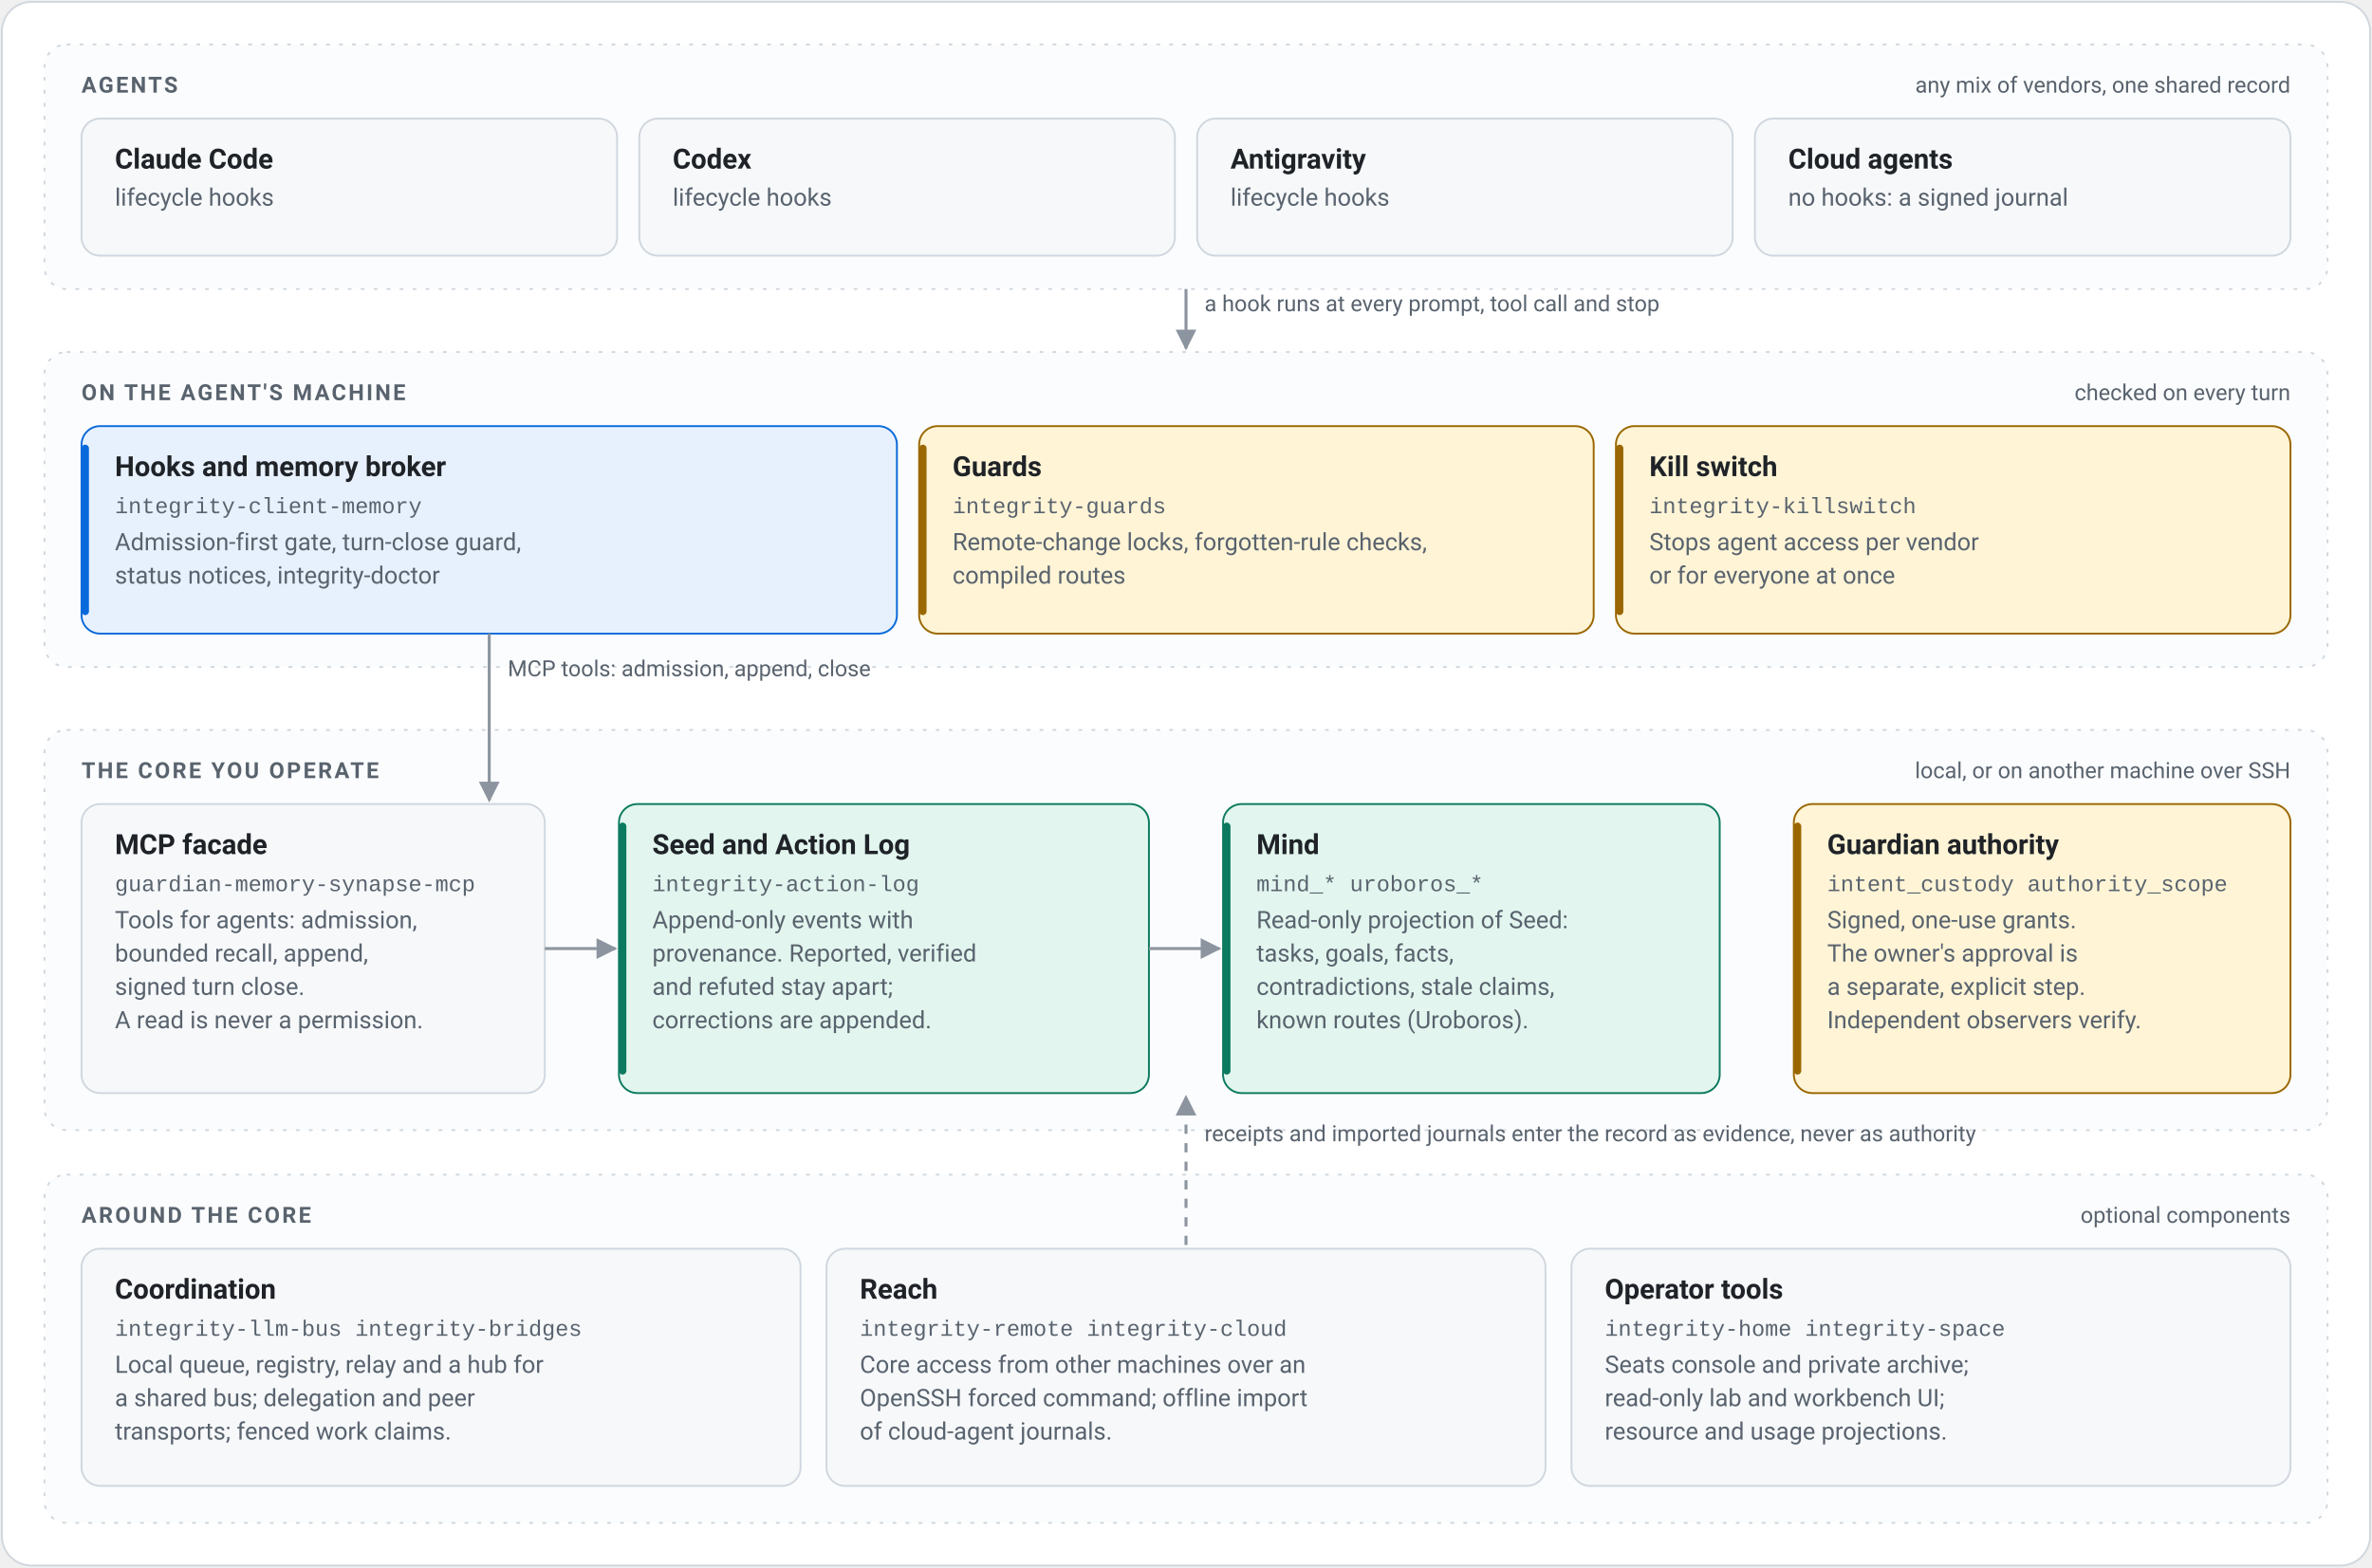
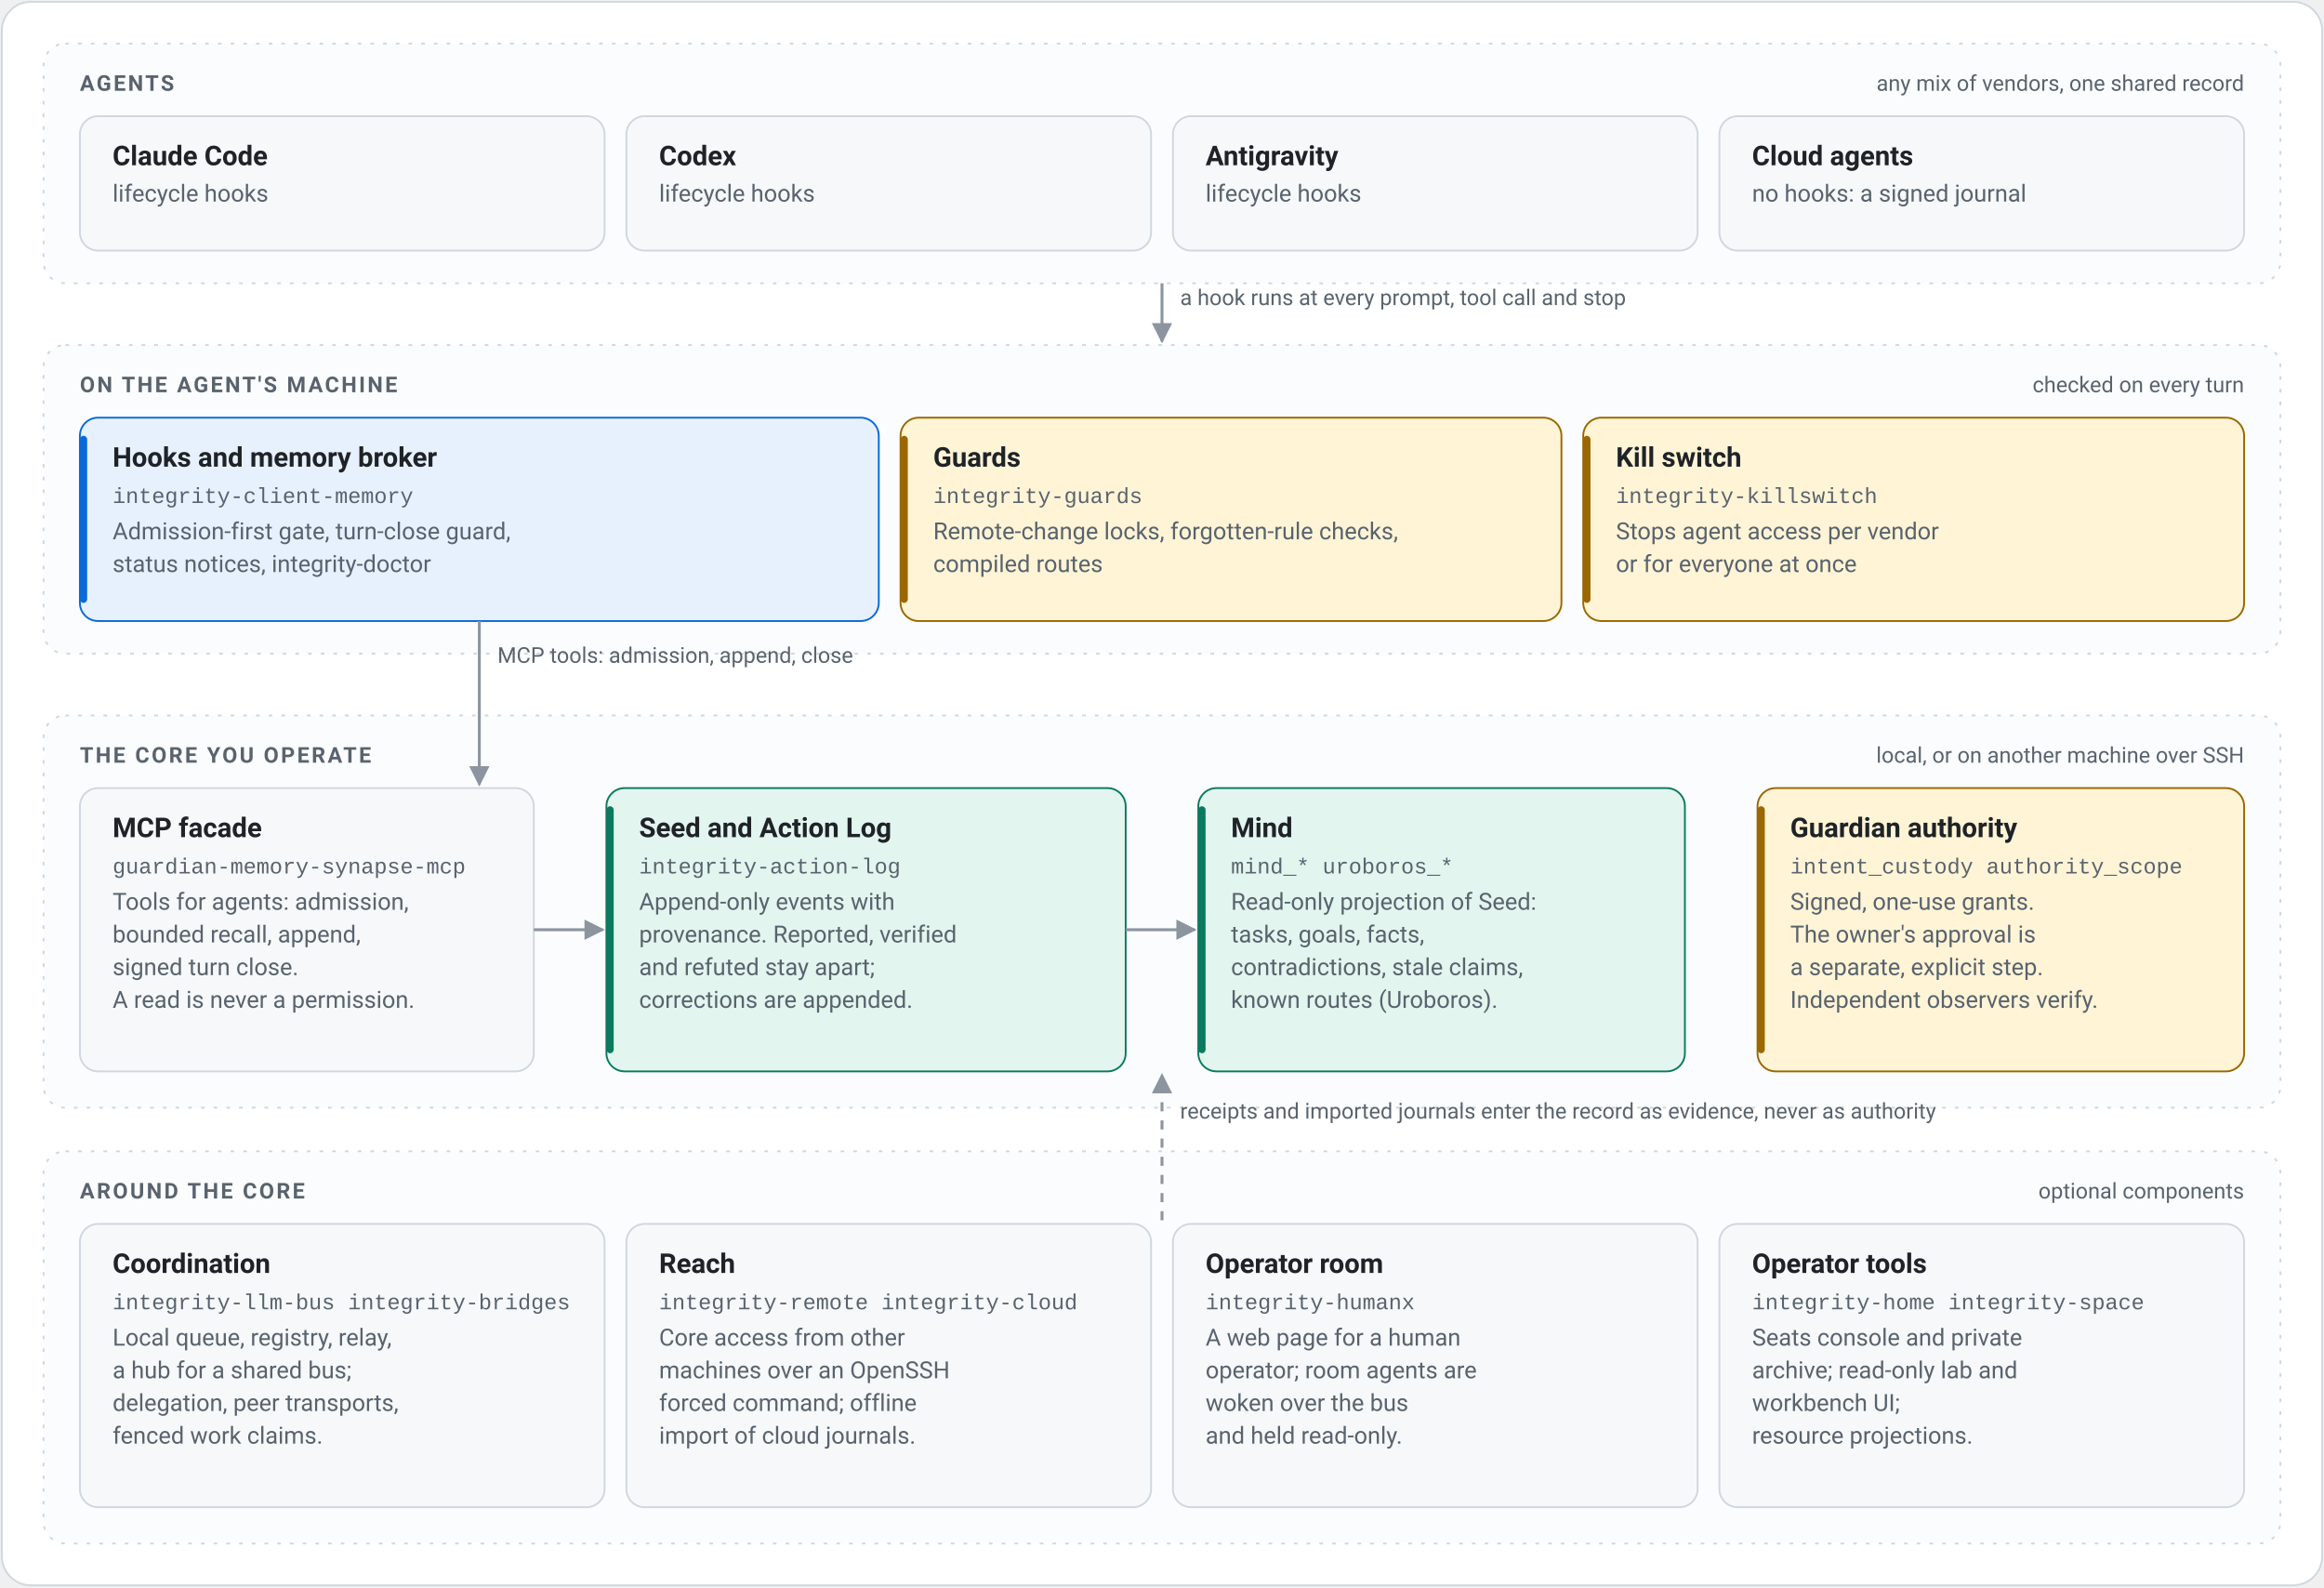
- <svg xmlns="http://www.w3.org/2000/svg" viewBox="0 0 1280 846" width="1280" height="846" role="img" aria-labelledby="t d" font-family="ui-sans-serif, system-ui, -apple-system, 'Segoe UI', Roboto, Helvetica, Arial, sans-serif">
+ <svg xmlns="http://www.w3.org/2000/svg" viewBox="0 0 1280 874" width="1280" height="874" role="img" aria-labelledby="t d" font-family="ui-sans-serif, system-ui, -apple-system, 'Segoe UI', Roboto, Helvetica, Arial, sans-serif">
  <defs>
    <marker id="arrow" viewBox="0 0 10 10" refX="9" refY="5" markerWidth="7" markerHeight="7" orient="auto-start-reverse">
      <path d="M0 0L10 5L0 10z" fill="#8C959F" />
    </marker>
    <linearGradient id="hero" x1="0" y1="0" x2="1" y2="1">
      <stop offset="0" stop-color="#F6F8FA" />
      <stop offset="1" stop-color="#E2F5EE" />
    </linearGradient>
  </defs>
-   <rect x="1" y="1" width="1278" height="844" rx="16" fill="#FFFFFF" stroke="#D0D7DE" />
+   <rect x="1" y="1" width="1278" height="872" rx="16" fill="#FFFFFF" stroke="#D0D7DE" />
  <rect x="24" y="24" width="1232" height="132" rx="12" fill="#FBFCFD" stroke="#D0D7DE" stroke-dasharray="2 5" />
  <text x="44" y="50" font-size="12" font-weight="700" text-anchor="start" fill="#59636E" letter-spacing="1.2">AGENTS</text>
  <text x="1236" y="50" font-size="12" font-weight="400" text-anchor="end" fill="#59636E">any mix of vendors, one shared record</text>
  <rect x="44" y="64" width="289" height="74" rx="10" fill="#F6F8FA" stroke="#D0D7DE" />
  <text x="62" y="91" font-size="15" font-weight="600" text-anchor="start" fill="#1F2328">Claude Code</text>
  <text x="62" y="111" font-size="13" font-weight="400" text-anchor="start" fill="#59636E">lifecycle hooks</text>
  <rect x="345" y="64" width="289" height="74" rx="10" fill="#F6F8FA" stroke="#D0D7DE" />
  <text x="363" y="91" font-size="15" font-weight="600" text-anchor="start" fill="#1F2328">Codex</text>
  <text x="363" y="111" font-size="13" font-weight="400" text-anchor="start" fill="#59636E">lifecycle hooks</text>
  <rect x="646" y="64" width="289" height="74" rx="10" fill="#F6F8FA" stroke="#D0D7DE" />
  <text x="664" y="91" font-size="15" font-weight="600" text-anchor="start" fill="#1F2328">Antigravity</text>
  <text x="664" y="111" font-size="13" font-weight="400" text-anchor="start" fill="#59636E">lifecycle hooks</text>
  <rect x="947" y="64" width="289" height="74" rx="10" fill="#F6F8FA" stroke="#D0D7DE" />
  <text x="965" y="91" font-size="15" font-weight="600" text-anchor="start" fill="#1F2328">Cloud agents</text>
  <text x="965" y="111" font-size="13" font-weight="400" text-anchor="start" fill="#59636E">no hooks: a signed journal</text>
  <rect x="24" y="190" width="1232" height="170" rx="12" fill="#FBFCFD" stroke="#D0D7DE" stroke-dasharray="2 5" />
  <text x="44" y="216" font-size="12" font-weight="700" text-anchor="start" fill="#59636E" letter-spacing="1.2">ON THE AGENT'S MACHINE</text>
  <text x="1236" y="216" font-size="12" font-weight="400" text-anchor="end" fill="#59636E">checked on every turn</text>
  <rect x="44" y="230" width="440" height="112" rx="10" fill="#E7F1FD" stroke="#0969DA" />
  <rect x="44" y="240" width="4" height="92" rx="2" fill="#0969DA" />
  <text x="62" y="257" font-size="15" font-weight="600" text-anchor="start" fill="#1F2328">Hooks and memory broker</text>
  <text x="62" y="277" font-size="12" font-weight="400" text-anchor="start" fill="#59636E" font-family="ui-monospace, SFMono-Regular, Menlo, Consolas, 'Liberation Mono', monospace">integrity-client-memory</text>
  <text x="62" y="297" font-size="13" font-weight="400" text-anchor="start" fill="#59636E">Admission-first gate, turn-close guard,</text>
  <text x="62" y="315" font-size="13" font-weight="400" text-anchor="start" fill="#59636E">status notices, integrity-doctor</text>
  <rect x="496" y="230" width="364" height="112" rx="10" fill="#FFF4D6" stroke="#9A6700" />
  <rect x="496" y="240" width="4" height="92" rx="2" fill="#9A6700" />
  <text x="514" y="257" font-size="15" font-weight="600" text-anchor="start" fill="#1F2328">Guards</text>
  <text x="514" y="277" font-size="12" font-weight="400" text-anchor="start" fill="#59636E" font-family="ui-monospace, SFMono-Regular, Menlo, Consolas, 'Liberation Mono', monospace">integrity-guards</text>
  <text x="514" y="297" font-size="13" font-weight="400" text-anchor="start" fill="#59636E">Remote-change locks, forgotten-rule checks,</text>
  <text x="514" y="315" font-size="13" font-weight="400" text-anchor="start" fill="#59636E">compiled routes</text>
  <rect x="872" y="230" width="364" height="112" rx="10" fill="#FFF4D6" stroke="#9A6700" />
  <rect x="872" y="240" width="4" height="92" rx="2" fill="#9A6700" />
  <text x="890" y="257" font-size="15" font-weight="600" text-anchor="start" fill="#1F2328">Kill switch</text>
  <text x="890" y="277" font-size="12" font-weight="400" text-anchor="start" fill="#59636E" font-family="ui-monospace, SFMono-Regular, Menlo, Consolas, 'Liberation Mono', monospace">integrity-killswitch</text>
  <text x="890" y="297" font-size="13" font-weight="400" text-anchor="start" fill="#59636E">Stops agent access per vendor</text>
  <text x="890" y="315" font-size="13" font-weight="400" text-anchor="start" fill="#59636E">or for everyone at once</text>
  <rect x="24" y="394" width="1232" height="216" rx="12" fill="#FBFCFD" stroke="#D0D7DE" stroke-dasharray="2 5" />
  <text x="44" y="420" font-size="12" font-weight="700" text-anchor="start" fill="#59636E" letter-spacing="1.2">THE CORE YOU OPERATE</text>
  <text x="1236" y="420" font-size="12" font-weight="400" text-anchor="end" fill="#59636E">local, or on another machine over SSH</text>
  <rect x="44" y="434" width="250" height="156" rx="10" fill="#F6F8FA" stroke="#D0D7DE" />
  <text x="62" y="461" font-size="15" font-weight="600" text-anchor="start" fill="#1F2328">MCP facade</text>
  <text x="62" y="481" font-size="12" font-weight="400" text-anchor="start" fill="#59636E" font-family="ui-monospace, SFMono-Regular, Menlo, Consolas, 'Liberation Mono', monospace">guardian-memory-synapse-mcp</text>
  <text x="62" y="501" font-size="13" font-weight="400" text-anchor="start" fill="#59636E">Tools for agents: admission,</text>
  <text x="62" y="519" font-size="13" font-weight="400" text-anchor="start" fill="#59636E">bounded recall, append,</text>
  <text x="62" y="537" font-size="13" font-weight="400" text-anchor="start" fill="#59636E">signed turn close.</text>
  <text x="62" y="555" font-size="13" font-weight="400" text-anchor="start" fill="#59636E">A read is never a permission.</text>
  <rect x="334" y="434" width="286" height="156" rx="10" fill="#E2F5EE" stroke="#0B7A5E" />
  <rect x="334" y="444" width="4" height="136" rx="2" fill="#0B7A5E" />
  <text x="352" y="461" font-size="15" font-weight="600" text-anchor="start" fill="#1F2328">Seed and Action Log</text>
  <text x="352" y="481" font-size="12" font-weight="400" text-anchor="start" fill="#59636E" font-family="ui-monospace, SFMono-Regular, Menlo, Consolas, 'Liberation Mono', monospace">integrity-action-log</text>
  <text x="352" y="501" font-size="13" font-weight="400" text-anchor="start" fill="#59636E">Append-only events with</text>
  <text x="352" y="519" font-size="13" font-weight="400" text-anchor="start" fill="#59636E">provenance. Reported, verified</text>
  <text x="352" y="537" font-size="13" font-weight="400" text-anchor="start" fill="#59636E">and refuted stay apart;</text>
  <text x="352" y="555" font-size="13" font-weight="400" text-anchor="start" fill="#59636E">corrections are appended.</text>
  <rect x="660" y="434" width="268" height="156" rx="10" fill="#E2F5EE" stroke="#0B7A5E" />
  <rect x="660" y="444" width="4" height="136" rx="2" fill="#0B7A5E" />
  <text x="678" y="461" font-size="15" font-weight="600" text-anchor="start" fill="#1F2328">Mind</text>
  <text x="678" y="481" font-size="12" font-weight="400" text-anchor="start" fill="#59636E" font-family="ui-monospace, SFMono-Regular, Menlo, Consolas, 'Liberation Mono', monospace">mind_*  uroboros_*</text>
  <text x="678" y="501" font-size="13" font-weight="400" text-anchor="start" fill="#59636E">Read-only projection of Seed:</text>
  <text x="678" y="519" font-size="13" font-weight="400" text-anchor="start" fill="#59636E">tasks, goals, facts,</text>
  <text x="678" y="537" font-size="13" font-weight="400" text-anchor="start" fill="#59636E">contradictions, stale claims,</text>
  <text x="678" y="555" font-size="13" font-weight="400" text-anchor="start" fill="#59636E">known routes (Uroboros).</text>
  <rect x="968" y="434" width="268" height="156" rx="10" fill="#FFF4D6" stroke="#9A6700" />
  <rect x="968" y="444" width="4" height="136" rx="2" fill="#9A6700" />
  <text x="986" y="461" font-size="15" font-weight="600" text-anchor="start" fill="#1F2328">Guardian authority</text>
  <text x="986" y="481" font-size="12" font-weight="400" text-anchor="start" fill="#59636E" font-family="ui-monospace, SFMono-Regular, Menlo, Consolas, 'Liberation Mono', monospace">intent_custody  authority_scope</text>
  <text x="986" y="501" font-size="13" font-weight="400" text-anchor="start" fill="#59636E">Signed, one-use grants.</text>
  <text x="986" y="519" font-size="13" font-weight="400" text-anchor="start" fill="#59636E">The owner's approval is</text>
  <text x="986" y="537" font-size="13" font-weight="400" text-anchor="start" fill="#59636E">a separate, explicit step.</text>
  <text x="986" y="555" font-size="13" font-weight="400" text-anchor="start" fill="#59636E">Independent observers verify.</text>
  <path d="M294 512L332 512" stroke="#8C959F" stroke-width="1.6" fill="none" marker-end="url(#arrow)" />
  <path d="M620 512L658 512" stroke="#8C959F" stroke-width="1.6" fill="none" marker-end="url(#arrow)" />
-   <rect x="24" y="634" width="1232" height="188" rx="12" fill="#FBFCFD" stroke="#D0D7DE" stroke-dasharray="2 5" />
+   <rect x="24" y="634" width="1232" height="216" rx="12" fill="#FBFCFD" stroke="#D0D7DE" stroke-dasharray="2 5" />
  <text x="44" y="660" font-size="12" font-weight="700" text-anchor="start" fill="#59636E" letter-spacing="1.2">AROUND THE CORE</text>
  <text x="1236" y="660" font-size="12" font-weight="400" text-anchor="end" fill="#59636E">optional components</text>
-   <rect x="44" y="674" width="388" height="128" rx="10" fill="#F6F8FA" stroke="#D0D7DE" />
+   <rect x="44" y="674" width="289" height="156" rx="10" fill="#F6F8FA" stroke="#D0D7DE" />
  <text x="62" y="701" font-size="15" font-weight="600" text-anchor="start" fill="#1F2328">Coordination</text>
  <text x="62" y="721" font-size="12" font-weight="400" text-anchor="start" fill="#59636E" font-family="ui-monospace, SFMono-Regular, Menlo, Consolas, 'Liberation Mono', monospace">integrity-llm-bus  integrity-bridges</text>
-   <text x="62" y="741" font-size="13" font-weight="400" text-anchor="start" fill="#59636E">Local queue, registry, relay and a hub for</text>
-   <text x="62" y="759" font-size="13" font-weight="400" text-anchor="start" fill="#59636E">a shared bus; delegation and peer</text>
-   <text x="62" y="777" font-size="13" font-weight="400" text-anchor="start" fill="#59636E">transports; fenced work claims.</text>
-   <rect x="446" y="674" width="388" height="128" rx="10" fill="#F6F8FA" stroke="#D0D7DE" />
-   <text x="464" y="701" font-size="15" font-weight="600" text-anchor="start" fill="#1F2328">Reach</text>
-   <text x="464" y="721" font-size="12" font-weight="400" text-anchor="start" fill="#59636E" font-family="ui-monospace, SFMono-Regular, Menlo, Consolas, 'Liberation Mono', monospace">integrity-remote  integrity-cloud</text>
-   <text x="464" y="741" font-size="13" font-weight="400" text-anchor="start" fill="#59636E">Core access from other machines over an</text>
-   <text x="464" y="759" font-size="13" font-weight="400" text-anchor="start" fill="#59636E">OpenSSH forced command; offline import</text>
-   <text x="464" y="777" font-size="13" font-weight="400" text-anchor="start" fill="#59636E">of cloud-agent journals.</text>
-   <rect x="848" y="674" width="388" height="128" rx="10" fill="#F6F8FA" stroke="#D0D7DE" />
-   <text x="866" y="701" font-size="15" font-weight="600" text-anchor="start" fill="#1F2328">Operator tools</text>
-   <text x="866" y="721" font-size="12" font-weight="400" text-anchor="start" fill="#59636E" font-family="ui-monospace, SFMono-Regular, Menlo, Consolas, 'Liberation Mono', monospace">integrity-home  integrity-space</text>
-   <text x="866" y="741" font-size="13" font-weight="400" text-anchor="start" fill="#59636E">Seats console and private archive;</text>
-   <text x="866" y="759" font-size="13" font-weight="400" text-anchor="start" fill="#59636E">read-only lab and workbench UI;</text>
-   <text x="866" y="777" font-size="13" font-weight="400" text-anchor="start" fill="#59636E">resource and usage projections.</text>
+   <text x="62" y="741" font-size="13" font-weight="400" text-anchor="start" fill="#59636E">Local queue, registry, relay,</text>
+   <text x="62" y="759" font-size="13" font-weight="400" text-anchor="start" fill="#59636E">a hub for a shared bus;</text>
+   <text x="62" y="777" font-size="13" font-weight="400" text-anchor="start" fill="#59636E">delegation, peer transports,</text>
+   <text x="62" y="795" font-size="13" font-weight="400" text-anchor="start" fill="#59636E">fenced work claims.</text>
+   <rect x="345" y="674" width="289" height="156" rx="10" fill="#F6F8FA" stroke="#D0D7DE" />
+   <text x="363" y="701" font-size="15" font-weight="600" text-anchor="start" fill="#1F2328">Reach</text>
+   <text x="363" y="721" font-size="12" font-weight="400" text-anchor="start" fill="#59636E" font-family="ui-monospace, SFMono-Regular, Menlo, Consolas, 'Liberation Mono', monospace">integrity-remote  integrity-cloud</text>
+   <text x="363" y="741" font-size="13" font-weight="400" text-anchor="start" fill="#59636E">Core access from other</text>
+   <text x="363" y="759" font-size="13" font-weight="400" text-anchor="start" fill="#59636E">machines over an OpenSSH</text>
+   <text x="363" y="777" font-size="13" font-weight="400" text-anchor="start" fill="#59636E">forced command; offline</text>
+   <text x="363" y="795" font-size="13" font-weight="400" text-anchor="start" fill="#59636E">import of cloud journals.</text>
+   <rect x="646" y="674" width="289" height="156" rx="10" fill="#F6F8FA" stroke="#D0D7DE" />
+   <text x="664" y="701" font-size="15" font-weight="600" text-anchor="start" fill="#1F2328">Operator room</text>
+   <text x="664" y="721" font-size="12" font-weight="400" text-anchor="start" fill="#59636E" font-family="ui-monospace, SFMono-Regular, Menlo, Consolas, 'Liberation Mono', monospace">integrity-humanx</text>
+   <text x="664" y="741" font-size="13" font-weight="400" text-anchor="start" fill="#59636E">A web page for a human</text>
+   <text x="664" y="759" font-size="13" font-weight="400" text-anchor="start" fill="#59636E">operator; room agents are</text>
+   <text x="664" y="777" font-size="13" font-weight="400" text-anchor="start" fill="#59636E">woken over the bus</text>
+   <text x="664" y="795" font-size="13" font-weight="400" text-anchor="start" fill="#59636E">and held read-only.</text>
+   <rect x="947" y="674" width="289" height="156" rx="10" fill="#F6F8FA" stroke="#D0D7DE" />
+   <text x="965" y="701" font-size="15" font-weight="600" text-anchor="start" fill="#1F2328">Operator tools</text>
+   <text x="965" y="721" font-size="12" font-weight="400" text-anchor="start" fill="#59636E" font-family="ui-monospace, SFMono-Regular, Menlo, Consolas, 'Liberation Mono', monospace">integrity-home  integrity-space</text>
+   <text x="965" y="741" font-size="13" font-weight="400" text-anchor="start" fill="#59636E">Seats console and private</text>
+   <text x="965" y="759" font-size="13" font-weight="400" text-anchor="start" fill="#59636E">archive; read-only lab and</text>
+   <text x="965" y="777" font-size="13" font-weight="400" text-anchor="start" fill="#59636E">workbench UI;</text>
+   <text x="965" y="795" font-size="13" font-weight="400" text-anchor="start" fill="#59636E">resource projections.</text>
  <path d="M640 156L640 188" stroke="#8C959F" stroke-width="1.6" fill="none" marker-end="url(#arrow)" />
  <text x="650.0" y="168.0" font-size="12" font-weight="400" text-anchor="start" fill="#59636E">a hook runs at every prompt, tool call and stop</text>
  <path d="M264 342L264 432" stroke="#8C959F" stroke-width="1.6" fill="none" marker-end="url(#arrow)" />
  <text x="274.0" y="365.0" font-size="12" font-weight="400" text-anchor="start" fill="#59636E">MCP tools: admission, append, close</text>
  <path d="M640 672L640 592" stroke="#8C959F" stroke-width="1.6" fill="none" marker-end="url(#arrow)" stroke-dasharray="5 5" />
  <text x="650.0" y="616.0" font-size="12" font-weight="400" text-anchor="start" fill="#59636E">receipts and imported journals enter the record as evidence, never as authority</text>
</svg>
